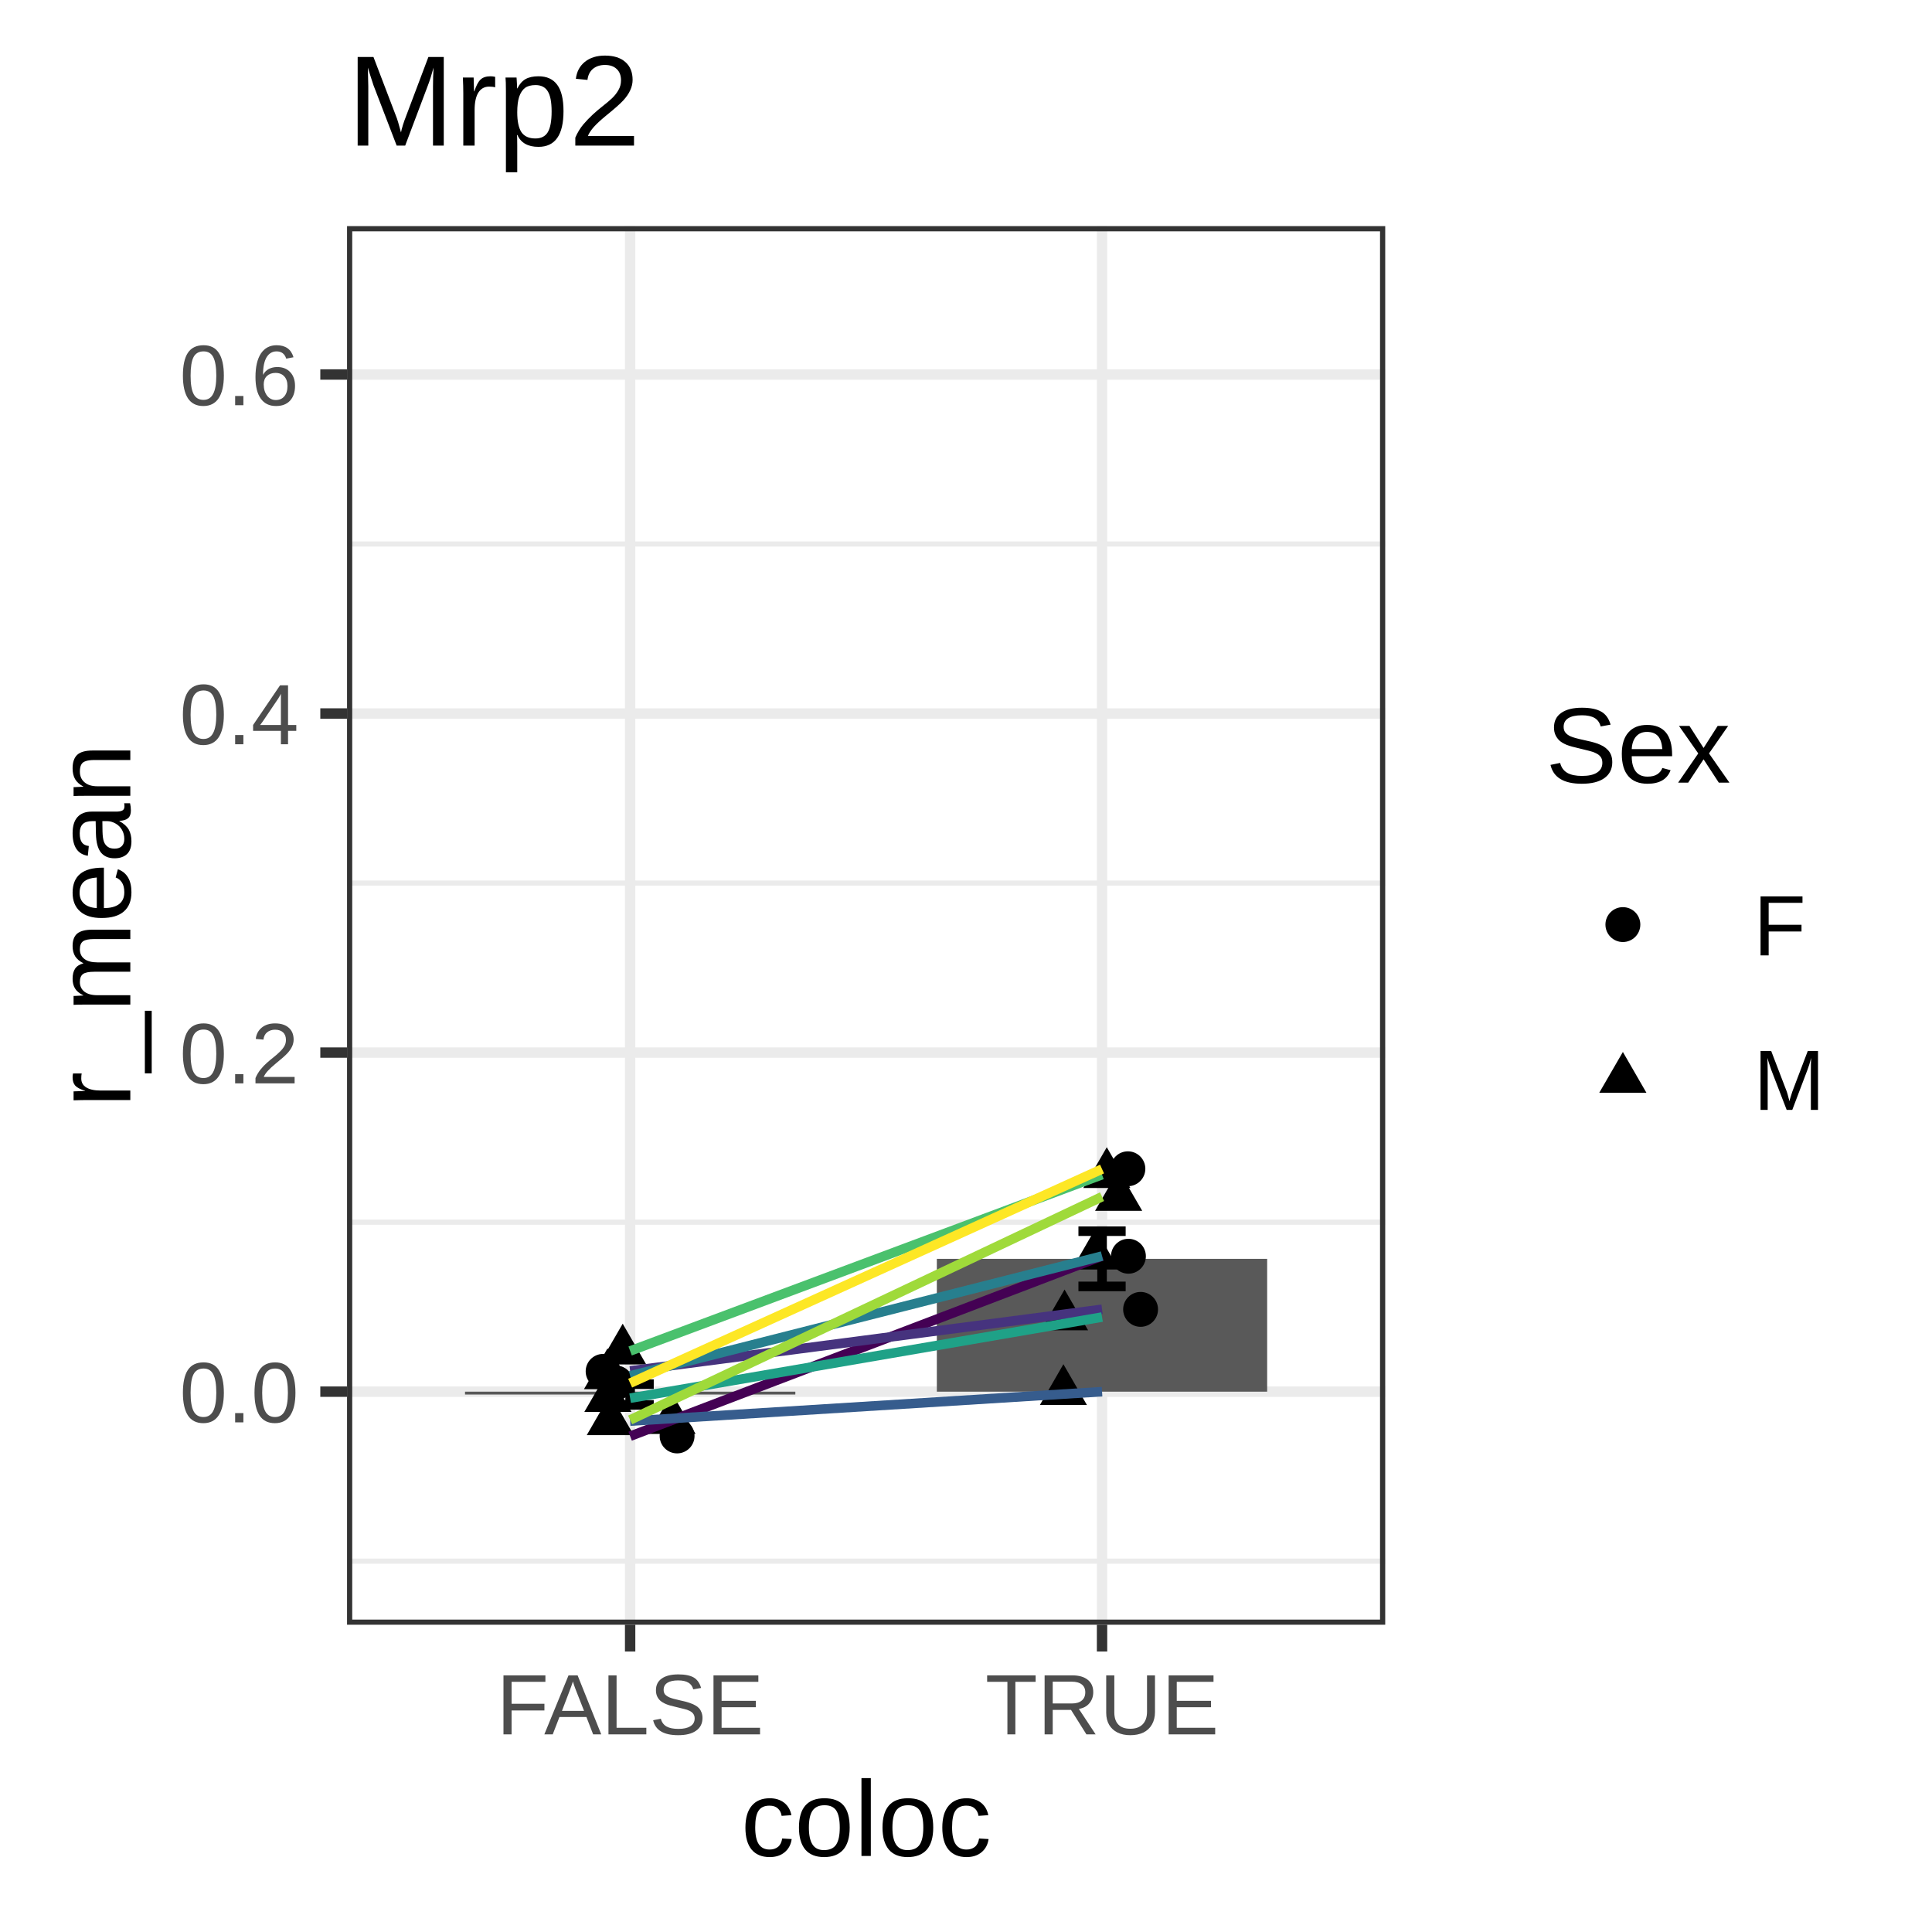
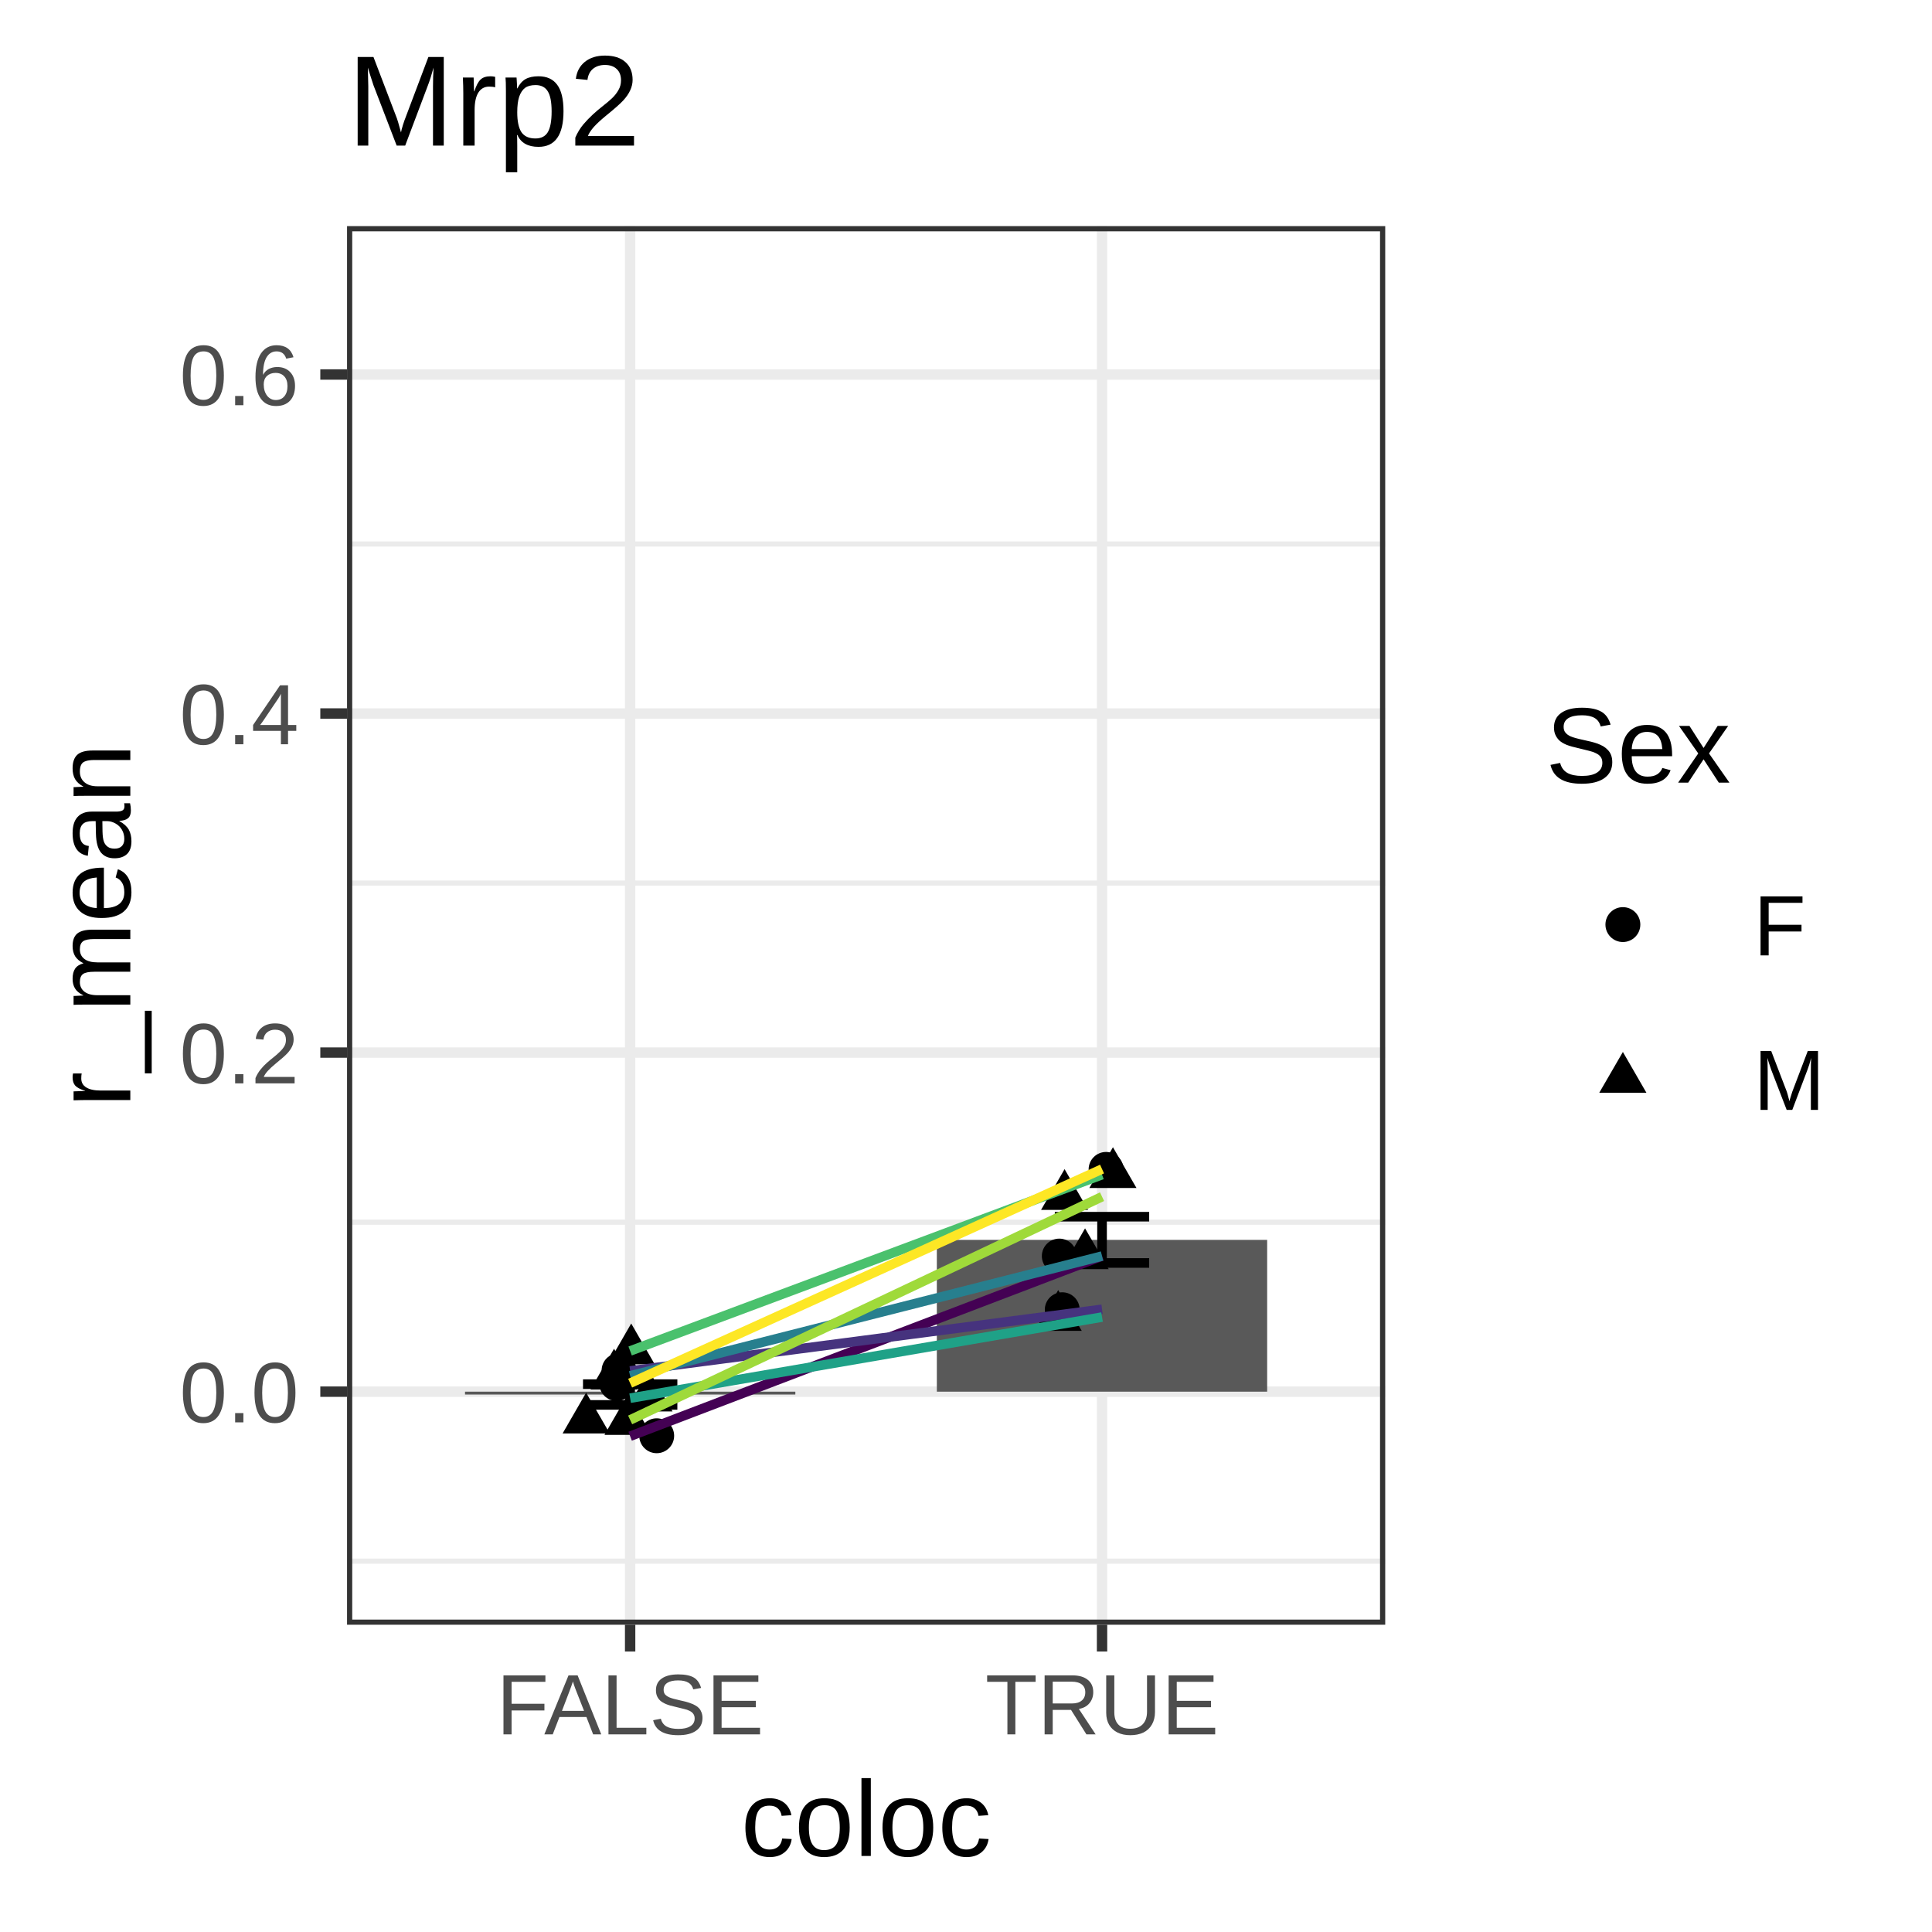
<svg xmlns="http://www.w3.org/2000/svg" class="svglite" width="216.00pt" height="216.00pt" viewBox="0 0 216.00 216.00">
  <defs>
    <style type="text/css">
    .svglite line, .svglite polyline, .svglite polygon, .svglite path, .svglite rect, .svglite circle {
      fill: none;
      stroke: #000000;
      stroke-linecap: round;
      stroke-linejoin: round;
      stroke-miterlimit: 10.00;
    }
    .svglite text {
      white-space: pre;
    }
  </style>
  </defs>
  <rect width="100%" height="100%" style="stroke: none; fill: #FFFFFF;" />
  <defs>
    <clipPath id="cpMC4wMHwyMTYuMDB8MC4wMHwyMTYuMDA=">
      <rect x="0.00" y="0.00" width="216.00" height="216.00" />
    </clipPath>
  </defs>
  <g clip-path="url(#cpMC4wMHwyMTYuMDB8MC4wMHwyMTYuMDA=)">
    <rect x="0" y="0.00" width="216.00" height="216.00" style="stroke-width: 1.16; stroke: #FFFFFF; fill: #FFFFFF;" />
  </g>
  <defs>
    <clipPath id="cpMzguODB8MTU0Ljg2fDI1LjI4fDE4MS42NQ==">
      <rect x="38.80" y="25.28" width="116.07" height="156.37" />
    </clipPath>
  </defs>
  <g clip-path="url(#cpMzguODB8MTU0Ljg2fDI1LjI4fDE4MS42NQ==)">
    <rect x="38.80" y="25.28" width="116.07" height="156.37" style="stroke-width: 1.16; stroke: none; fill: #FFFFFF;" />
    <polyline points="38.80,174.54 154.86,174.54 " style="stroke-width: 0.58; stroke: #EBEBEB; stroke-linecap: butt;" />
    <polyline points="38.80,136.64 154.86,136.64 " style="stroke-width: 0.58; stroke: #EBEBEB; stroke-linecap: butt;" />
    <polyline points="38.80,98.73 154.86,98.73 " style="stroke-width: 0.58; stroke: #EBEBEB; stroke-linecap: butt;" />
    <polyline points="38.80,60.82 154.86,60.82 " style="stroke-width: 0.58; stroke: #EBEBEB; stroke-linecap: butt;" />
    <polyline points="38.80,155.59 154.86,155.59 " style="stroke-width: 1.16; stroke: #EBEBEB; stroke-linecap: butt;" />
    <polyline points="38.80,117.68 154.86,117.68 " style="stroke-width: 1.16; stroke: #EBEBEB; stroke-linecap: butt;" />
    <polyline points="38.80,79.77 154.86,79.77 " style="stroke-width: 1.16; stroke: #EBEBEB; stroke-linecap: butt;" />
    <polyline points="38.80,41.87 154.86,41.87 " style="stroke-width: 1.16; stroke: #EBEBEB; stroke-linecap: butt;" />
    <polyline points="70.45,181.65 70.45,25.28 " style="stroke-width: 1.16; stroke: #EBEBEB; stroke-linecap: butt;" />
    <polyline points="123.21,181.65 123.21,25.28 " style="stroke-width: 1.16; stroke: #EBEBEB; stroke-linecap: butt;" />
    <rect x="51.99" y="155.59" width="36.93" height="0.32" style="stroke-width: 1.07; stroke: none; stroke-linecap: butt; stroke-linejoin: miter; fill: #595959;" />
-     <rect x="104.74" y="140.74" width="36.93" height="14.85" style="stroke-width: 1.07; stroke: none; stroke-linecap: butt; stroke-linejoin: miter; fill: #595959;" />
-     <polyline points="67.81,154.75 73.09,154.75 " style="stroke-width: 1.07; stroke-linecap: butt;" />
+     <rect x="104.74" y="138.62" width="36.93" height="16.97" style="stroke-width: 1.07; stroke: none; stroke-linecap: butt; stroke-linejoin: miter; fill: #595959;" />
+     <polyline points="65.18,154.75 75.73,154.75 " style="stroke-width: 1.07; stroke-linecap: butt;" />
    <polyline points="70.45,154.75 70.45,157.07 " style="stroke-width: 1.07; stroke-linecap: butt;" />
-     <polyline points="67.81,157.07 73.09,157.07 " style="stroke-width: 1.07; stroke-linecap: butt;" />
-     <polyline points="120.57,137.65 125.85,137.65 " style="stroke-width: 1.07; stroke-linecap: butt;" />
-     <polyline points="123.21,137.65 123.21,143.82 " style="stroke-width: 1.07; stroke-linecap: butt;" />
-     <polyline points="120.57,143.82 125.85,143.82 " style="stroke-width: 1.07; stroke-linecap: butt;" />
-     <circle cx="75.70" cy="160.54" r="1.95" style="stroke-width: 0.71; stroke: none; fill: #000000;" />
-     <circle cx="126.16" cy="140.45" r="1.95" style="stroke-width: 0.71; stroke: none; fill: #000000;" />
-     <circle cx="67.43" cy="153.32" r="1.95" style="stroke-width: 0.71; stroke: none; fill: #000000;" />
-     <circle cx="127.52" cy="146.39" r="1.95" style="stroke-width: 0.71; stroke: none; fill: #000000;" />
-     <polygon points="68.23,155.89 70.86,160.45 65.60,160.45 " style="stroke-width: 0.71; stroke: none; fill: #000000;" />
-     <polygon points="118.89,152.52 121.52,157.08 116.26,157.08 " style="stroke-width: 0.71; stroke: none; fill: #000000;" />
-     <polygon points="67.92,150.75 70.55,155.31 65.29,155.31 " style="stroke-width: 0.71; stroke: none; fill: #000000;" />
-     <polygon points="122.46,137.37 125.09,141.93 119.83,141.93 " style="stroke-width: 0.71; stroke: none; fill: #000000;" />
-     <polygon points="67.97,153.29 70.60,157.85 65.33,157.85 " style="stroke-width: 0.71; stroke: none; fill: #000000;" />
-     <polygon points="119.02,144.17 121.65,148.73 116.38,148.73 " style="stroke-width: 0.71; stroke: none; fill: #000000;" />
-     <polygon points="69.62,147.99 72.25,152.55 66.98,152.55 " style="stroke-width: 0.71; stroke: none; fill: #000000;" />
-     <polygon points="123.74,128.26 126.38,132.82 121.11,132.82 " style="stroke-width: 0.71; stroke: none; fill: #000000;" />
-     <polygon points="75.13,155.76 77.77,160.32 72.50,160.32 " style="stroke-width: 0.71; stroke: none; fill: #000000;" />
-     <polygon points="125.06,130.81 127.70,135.37 122.43,135.37 " style="stroke-width: 0.71; stroke: none; fill: #000000;" />
-     <circle cx="68.85" cy="154.61" r="1.95" style="stroke-width: 0.71; stroke: none; fill: #000000;" />
-     <circle cx="126.10" cy="130.67" r="1.95" style="stroke-width: 0.71; stroke: none; fill: #000000;" />
+     <polyline points="65.18,157.07 75.73,157.07 " style="stroke-width: 1.07; stroke-linecap: butt;" />
+     <polyline points="117.93,136.03 128.48,136.03 " style="stroke-width: 1.07; stroke-linecap: butt;" />
+     <polyline points="123.21,136.03 123.21,141.20 " style="stroke-width: 1.07; stroke-linecap: butt;" />
+     <polyline points="117.93,141.20 128.48,141.20 " style="stroke-width: 1.07; stroke-linecap: butt;" />
+     <circle cx="73.42" cy="160.52" r="1.95" style="stroke-width: 0.71; stroke: none; fill: #000000;" />
+     <circle cx="118.43" cy="140.43" r="1.95" style="stroke-width: 0.71; stroke: none; fill: #000000;" />
+     <circle cx="69.21" cy="153.23" r="1.95" style="stroke-width: 0.71; stroke: none; fill: #000000;" />
+     <circle cx="118.76" cy="146.43" r="1.95" style="stroke-width: 0.71; stroke: none; fill: #000000;" />
+     <polygon points="70.21,155.86 72.84,160.42 67.58,160.42 " style="stroke-width: 0.71; stroke: none; fill: #000000;" />
+     <polygon points="68.65,150.79 71.28,155.35 66.02,155.35 " style="stroke-width: 0.71; stroke: none; fill: #000000;" />
+     <polygon points="121.31,137.33 123.95,141.89 118.68,141.89 " style="stroke-width: 0.71; stroke: none; fill: #000000;" />
+     <polygon points="72.56,153.24 75.19,157.80 69.92,157.80 " style="stroke-width: 0.71; stroke: none; fill: #000000;" />
+     <polygon points="118.31,144.23 120.94,148.79 115.67,148.79 " style="stroke-width: 0.71; stroke: none; fill: #000000;" />
+     <polygon points="70.57,147.97 73.20,152.53 67.94,152.53 " style="stroke-width: 0.71; stroke: none; fill: #000000;" />
+     <polygon points="124.43,128.26 127.06,132.82 121.79,132.82 " style="stroke-width: 0.71; stroke: none; fill: #000000;" />
+     <polygon points="65.53,155.70 68.17,160.26 62.90,160.26 " style="stroke-width: 0.71; stroke: none; fill: #000000;" />
+     <polygon points="119.02,130.71 121.65,135.27 116.39,135.27 " style="stroke-width: 0.71; stroke: none; fill: #000000;" />
+     <circle cx="68.95" cy="154.68" r="1.95" style="stroke-width: 0.71; stroke: none; fill: #000000;" />
+     <circle cx="123.66" cy="130.74" r="1.95" style="stroke-width: 0.71; stroke: none; fill: #000000;" />
    <polyline points="70.45,160.57 123.21,140.43 " style="stroke-width: 1.07; stroke: #440154; stroke-linecap: butt;" />
    <polyline points="70.45,153.27 123.21,146.38 " style="stroke-width: 1.07; stroke: #46337E; stroke-linecap: butt;" />
-     <polyline points="70.45,158.88 123.21,155.59 " style="stroke-width: 1.07; stroke: #365C8D; stroke-linecap: butt;" />
    <polyline points="70.45,153.82 123.21,140.43 " style="stroke-width: 1.07; stroke: #277F8E; stroke-linecap: butt;" />
    <polyline points="70.45,156.32 123.21,147.25 " style="stroke-width: 1.07; stroke: #1FA187; stroke-linecap: butt;" />
    <polyline points="70.45,151.04 123.21,131.33 " style="stroke-width: 1.07; stroke: #4AC16D; stroke-linecap: butt;" />
    <polyline points="70.45,158.75 123.21,133.79 " style="stroke-width: 1.07; stroke: #9FDA3A; stroke-linecap: butt;" />
    <polyline points="70.45,154.64 123.21,130.70 " style="stroke-width: 1.07; stroke: #FDE725; stroke-linecap: butt;" />
    <rect x="38.80" y="25.28" width="116.07" height="156.37" style="stroke-width: 1.16; stroke: #333333;" />
  </g>
  <g clip-path="url(#cpMC4wMHwyMTYuMDB8MC4wMHwyMTYuMDA=)">
    <text x="33.42" y="159.02" text-anchor="end" style="font-size: 9.60px;fill: #4D4D4D; font-family: &quot;Arial&quot;;" textLength="13.33px" lengthAdjust="spacingAndGlyphs">0.0</text>
    <text x="33.42" y="121.12" text-anchor="end" style="font-size: 9.60px;fill: #4D4D4D; font-family: &quot;Arial&quot;;" textLength="13.33px" lengthAdjust="spacingAndGlyphs">0.2</text>
    <text x="33.42" y="83.21" text-anchor="end" style="font-size: 9.60px;fill: #4D4D4D; font-family: &quot;Arial&quot;;" textLength="13.33px" lengthAdjust="spacingAndGlyphs">0.4</text>
    <text x="33.42" y="45.30" text-anchor="end" style="font-size: 9.60px;fill: #4D4D4D; font-family: &quot;Arial&quot;;" textLength="13.33px" lengthAdjust="spacingAndGlyphs">0.6</text>
    <polyline points="35.81,155.59 38.80,155.59 " style="stroke-width: 1.16; stroke: #333333; stroke-linecap: butt;" />
    <polyline points="35.81,117.68 38.80,117.68 " style="stroke-width: 1.16; stroke: #333333; stroke-linecap: butt;" />
    <polyline points="35.81,79.77 38.80,79.77 " style="stroke-width: 1.16; stroke: #333333; stroke-linecap: butt;" />
    <polyline points="35.81,41.87 38.80,41.87 " style="stroke-width: 1.16; stroke: #333333; stroke-linecap: butt;" />
    <polyline points="70.45,184.64 70.45,181.65 " style="stroke-width: 1.16; stroke: #333333; stroke-linecap: butt;" />
    <polyline points="123.21,184.64 123.21,181.65 " style="stroke-width: 1.16; stroke: #333333; stroke-linecap: butt;" />
    <text x="70.45" y="193.90" text-anchor="middle" style="font-size: 9.60px;fill: #4D4D4D; font-family: &quot;Arial&quot;;" textLength="29.84px" lengthAdjust="spacingAndGlyphs">FALSE</text>
    <text x="123.21" y="193.90" text-anchor="middle" style="font-size: 9.60px;fill: #4D4D4D; font-family: &quot;Arial&quot;;" textLength="26.11px" lengthAdjust="spacingAndGlyphs">TRUE</text>
    <text x="96.83" y="207.50" text-anchor="middle" style="font-size: 12.00px; font-family: &quot;Arial&quot;;" textLength="28.02px" lengthAdjust="spacingAndGlyphs">coloc</text>
    <text transform="translate(14.57,103.47) rotate(-90)" text-anchor="middle" style="font-size: 12.00px; font-family: &quot;Arial&quot;;" textLength="40.69px" lengthAdjust="spacingAndGlyphs">r_mean</text>
    <rect x="166.82" y="71.66" width="43.20" height="63.61" style="stroke-width: 1.16; stroke: none; fill: #FFFFFF;" />
    <text x="172.80" y="87.50" style="font-size: 12.00px; font-family: &quot;Arial&quot;;" textLength="20.69px" lengthAdjust="spacingAndGlyphs">Sex</text>
    <rect x="172.80" y="94.73" width="17.28" height="17.28" style="stroke-width: 1.16; stroke: none; fill: #FFFFFF;" />
    <circle cx="181.44" cy="103.37" r="1.95" style="stroke-width: 0.71; stroke: none; fill: #000000;" />
    <rect x="172.80" y="112.01" width="17.28" height="17.28" style="stroke-width: 1.16; stroke: none; fill: #FFFFFF;" />
    <polygon points="181.44,117.61 184.07,122.17 178.80,122.17 " style="stroke-width: 0.71; stroke: none; fill: #000000;" />
    <text x="196.05" y="106.81" style="font-size: 9.60px; font-family: &quot;Arial&quot;;" textLength="5.86px" lengthAdjust="spacingAndGlyphs">F</text>
    <text x="196.05" y="124.09" style="font-size: 9.60px; font-family: &quot;Arial&quot;;" textLength="7.99px" lengthAdjust="spacingAndGlyphs">M</text>
    <text x="38.80" y="16.28" style="font-size: 14.40px; font-family: &quot;Arial&quot;;" textLength="32.80px" lengthAdjust="spacingAndGlyphs">Mrp2</text>
  </g>
</svg>
